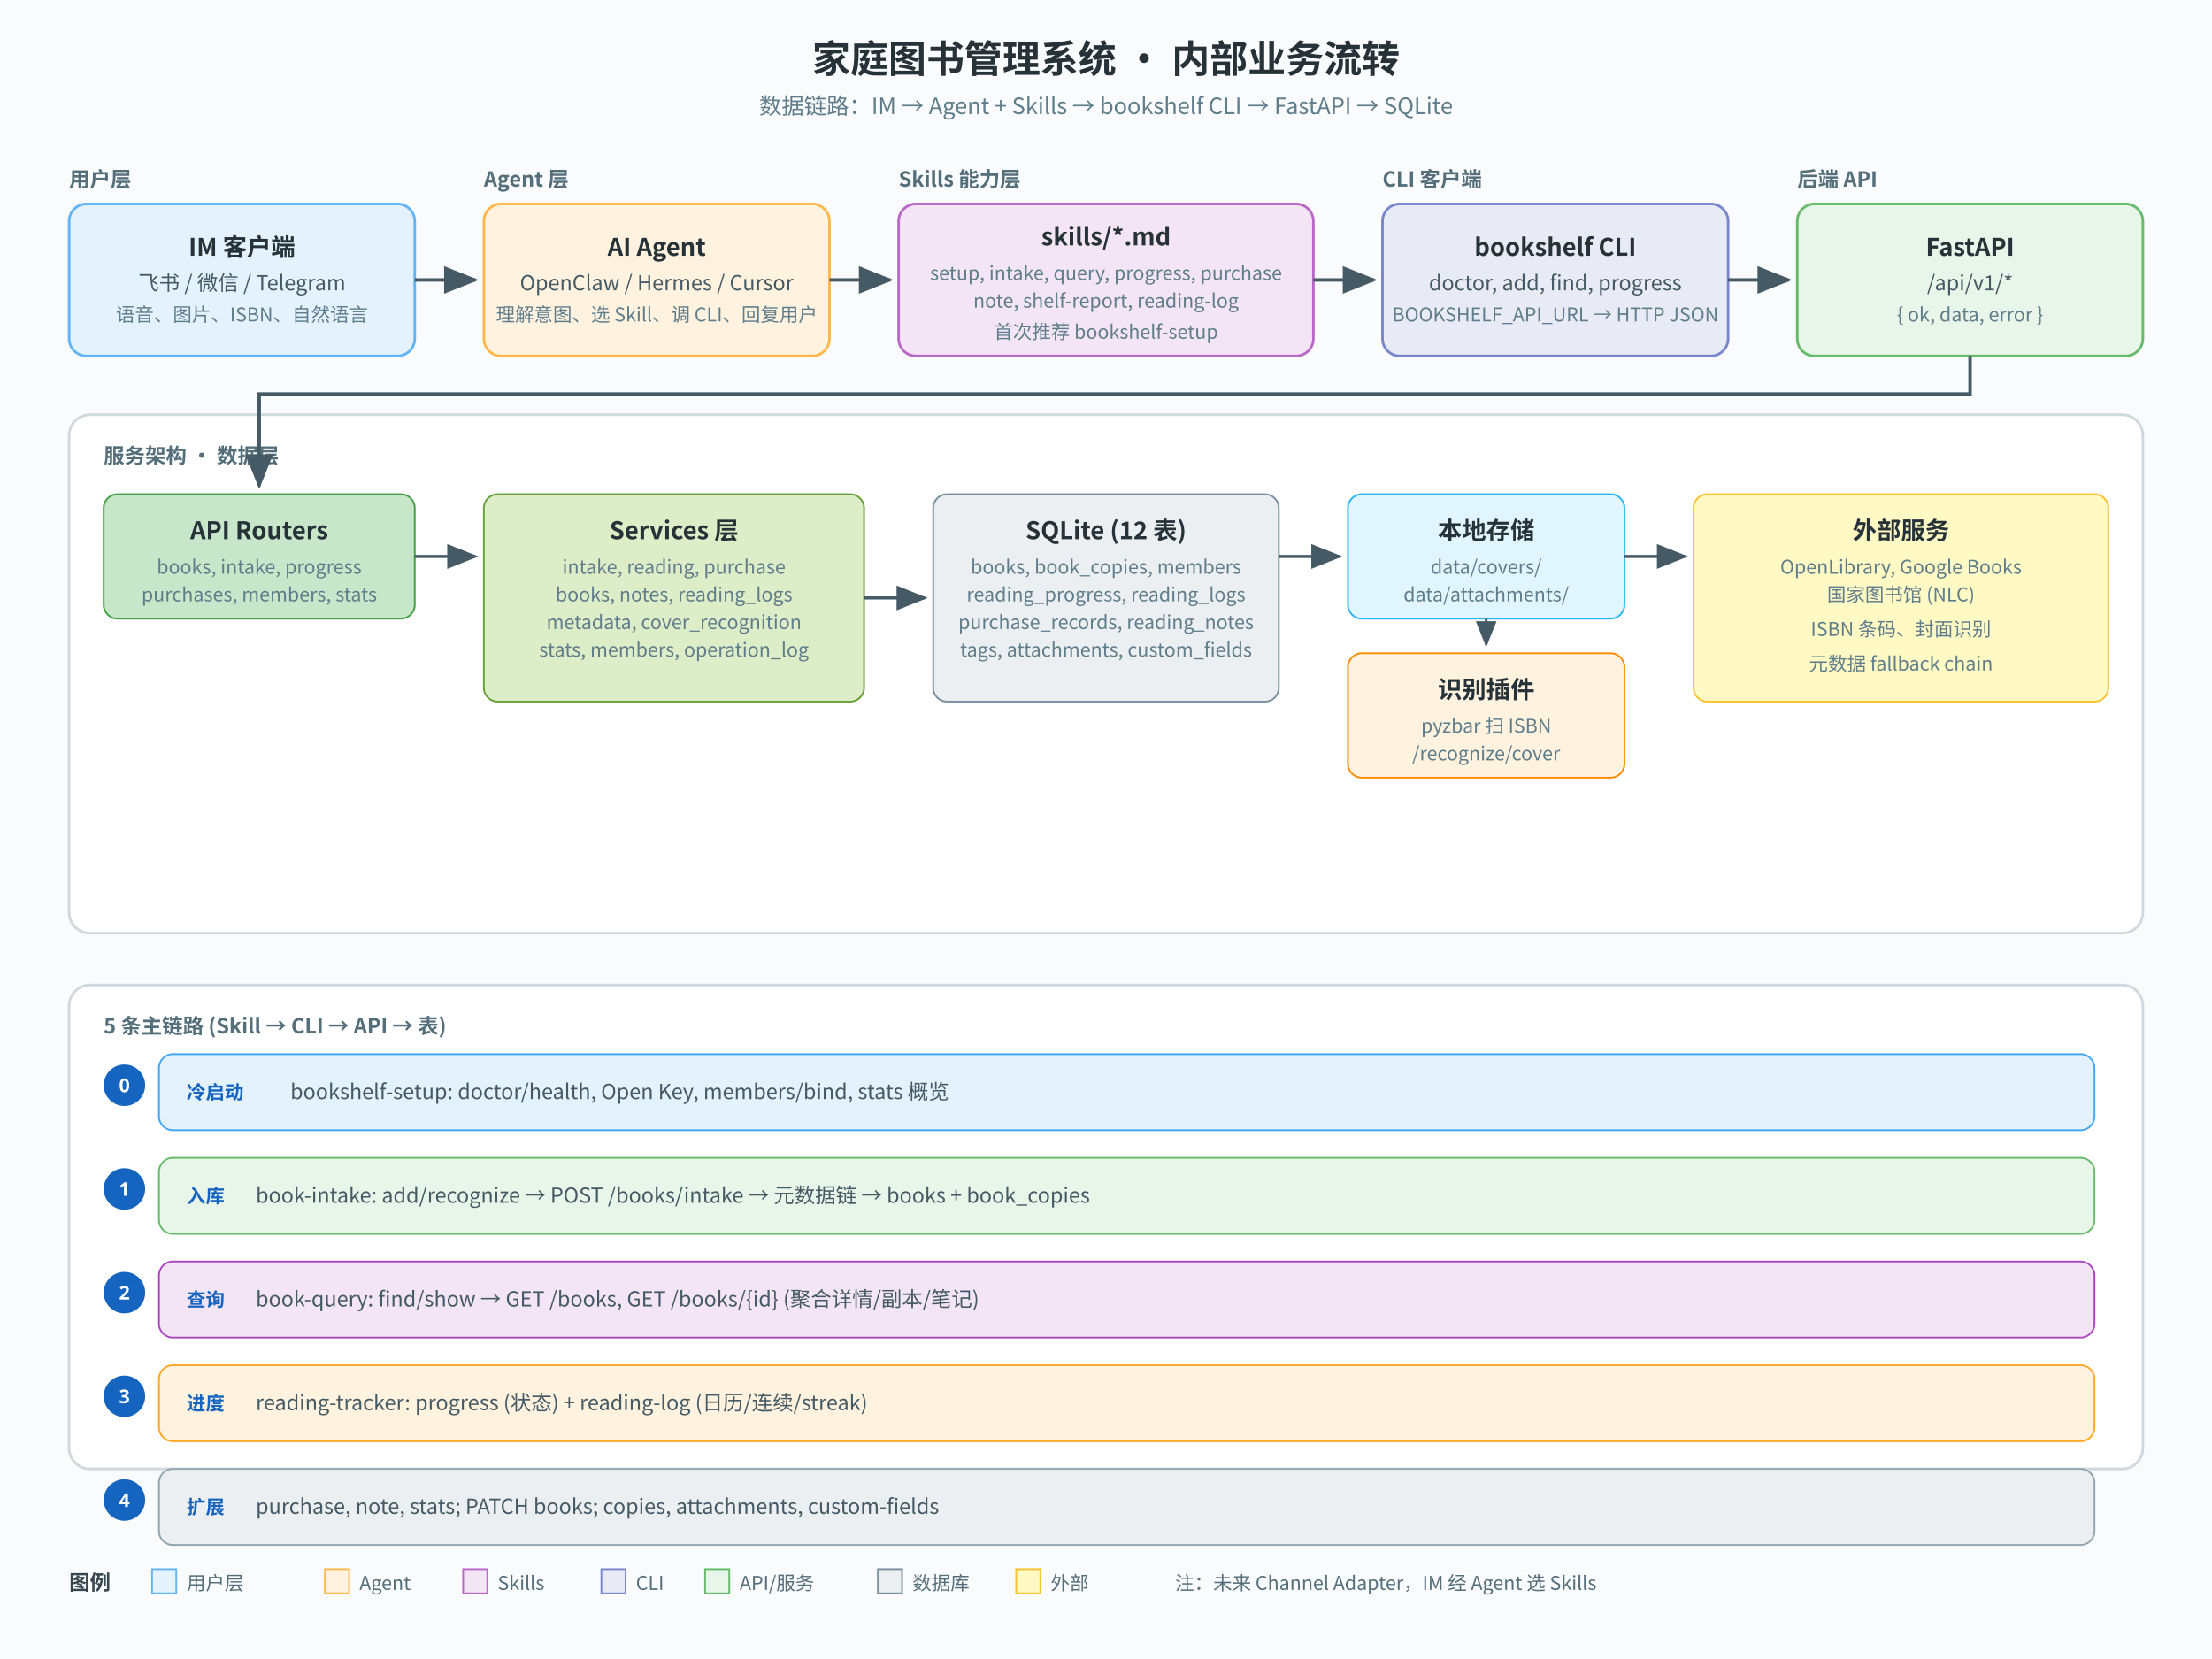
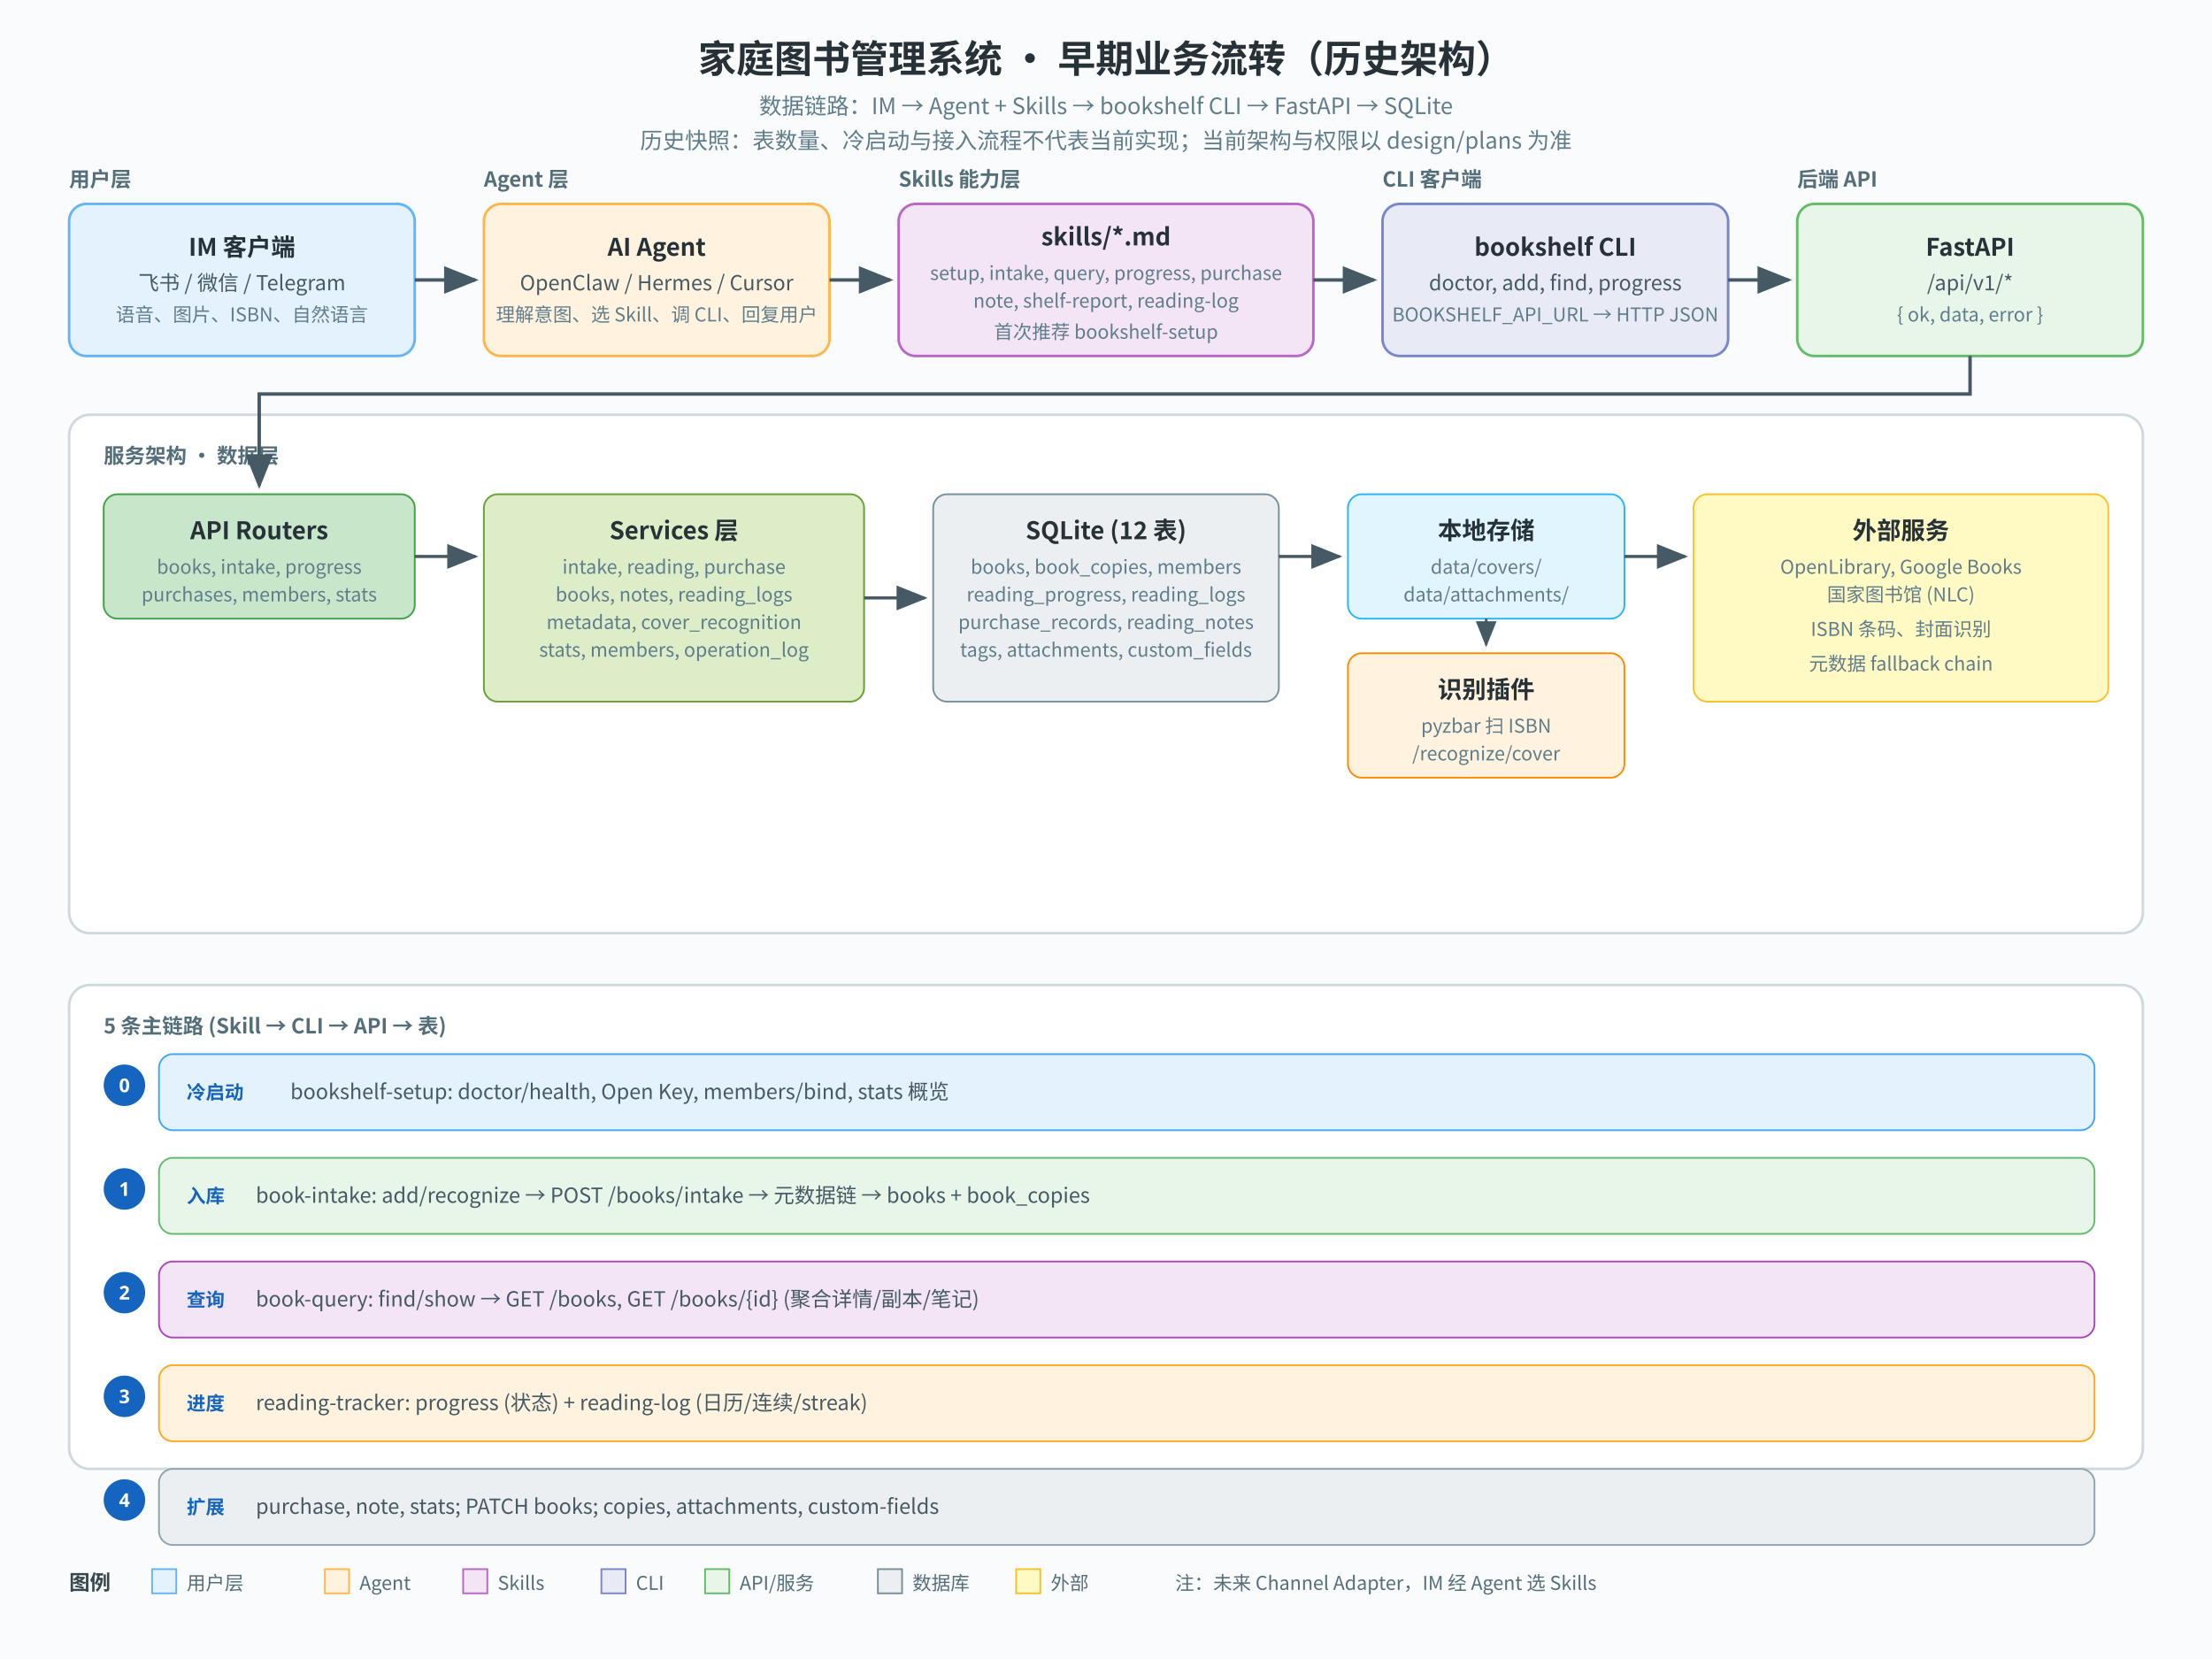
<svg xmlns="http://www.w3.org/2000/svg" viewBox="0 0 1280 960" role="img" aria-labelledby="svg-title svg-desc">
  <defs>
    <marker id="arrow" markerWidth="10" markerHeight="8" refX="9" refY="4" orient="auto">
      <path d="M0,0 L10,4 L0,8 Z" fill="#455A64" />
    </marker>
    <style type="text/css">
      .title { font: 700 22px "PingFang SC","Microsoft YaHei","Noto Sans CJK SC",sans-serif; fill: #263238; }
      .subtitle { font: 400 13px "PingFang SC","Microsoft YaHei","Noto Sans CJK SC",sans-serif; fill: #607D8B; }
      .layer-label { font: 600 12px "PingFang SC","Microsoft YaHei","Noto Sans CJK SC",sans-serif; fill: #546E7A; }
      .box-title { font: 600 14px "PingFang SC","Microsoft YaHei","Noto Sans CJK SC",sans-serif; fill: #263238; }
      .box-text { font: 400 12px "PingFang SC","Microsoft YaHei","Noto Sans CJK SC",sans-serif; fill: #455A64; }
      .box-text-sm { font: 400 11px "PingFang SC","Microsoft YaHei","Noto Sans CJK SC",sans-serif; fill: #607D8B; }
      .flow-label { font: 600 11px "PingFang SC","Microsoft YaHei","Noto Sans CJK SC",sans-serif; fill: #1565C0; }
      .flow-num { font: 700 11px sans-serif; fill: #FFFFFF; }
      .legend-title { font: 600 12px "PingFang SC","Microsoft YaHei","Noto Sans CJK SC",sans-serif; fill: #37474F; }
      .legend-text { font: 400 11px "PingFang SC","Microsoft YaHei","Noto Sans CJK SC",sans-serif; fill: #546E7A; }
    </style>
  </defs>
  <rect width="1280" height="960" fill="#FAFBFC" />
-   <text x="640" y="42" text-anchor="middle" class="title">家庭图书管理系统 · 内部业务流转</text>
+   <text x="640" y="42" text-anchor="middle" class="title">家庭图书管理系统 · 早期业务流转（历史架构）</text>
  <text x="640" y="66" text-anchor="middle" class="subtitle">数据链路：IM → Agent + Skills → bookshelf CLI → FastAPI → SQLite</text>
+   <text x="640" y="86" text-anchor="middle" class="subtitle">历史快照：表数量、冷启动与接入流程不代表当前实现；当前架构与权限以 design/plans 为准</text>
  <text x="40" y="108" class="layer-label">用户层</text>
  <g>
    <rect x="40" y="118" width="200" height="88" rx="10" fill="#E3F2FD" stroke="#64B5F6" stroke-width="1.5" />
    <text x="140" y="148" text-anchor="middle" class="box-title">IM 客户端</text>
    <text x="140" y="168" text-anchor="middle" class="box-text">飞书 / 微信 / Telegram</text>
    <text x="140" y="186" text-anchor="middle" class="box-text-sm">语音、图片、ISBN、自然语言</text>
  </g>
  <text x="280" y="108" class="layer-label">Agent 层</text>
  <g>
    <rect x="280" y="118" width="200" height="88" rx="10" fill="#FFF3E0" stroke="#FFB74D" stroke-width="1.5" />
    <text x="380" y="148" text-anchor="middle" class="box-title">AI Agent</text>
    <text x="380" y="168" text-anchor="middle" class="box-text">OpenClaw / Hermes / Cursor</text>
    <text x="380" y="186" text-anchor="middle" class="box-text-sm">理解意图、选 Skill、调 CLI、回复用户</text>
  </g>
  <text x="520" y="108" class="layer-label">Skills 能力层</text>
  <g>
    <rect x="520" y="118" width="240" height="88" rx="10" fill="#F3E5F5" stroke="#BA68C8" stroke-width="1.5" />
    <text x="640" y="142" text-anchor="middle" class="box-title">skills/*.md</text>
    <text x="640" y="162" text-anchor="middle" class="box-text-sm">setup, intake, query, progress, purchase</text>
    <text x="640" y="178" text-anchor="middle" class="box-text-sm">note, shelf-report, reading-log</text>
    <text x="640" y="196" text-anchor="middle" class="box-text-sm">首次推荐 bookshelf-setup</text>
  </g>
  <text x="800" y="108" class="layer-label">CLI 客户端</text>
  <g>
    <rect x="800" y="118" width="200" height="88" rx="10" fill="#E8EAF6" stroke="#7986CB" stroke-width="1.5" />
    <text x="900" y="148" text-anchor="middle" class="box-title">bookshelf CLI</text>
    <text x="900" y="168" text-anchor="middle" class="box-text">doctor, add, find, progress</text>
    <text x="900" y="186" text-anchor="middle" class="box-text-sm">BOOKSHELF_API_URL → HTTP JSON</text>
  </g>
  <text x="1040" y="108" class="layer-label">后端 API</text>
  <g>
    <rect x="1040" y="118" width="200" height="88" rx="10" fill="#E8F5E9" stroke="#66BB6A" stroke-width="1.5" />
    <text x="1140" y="148" text-anchor="middle" class="box-title">FastAPI</text>
    <text x="1140" y="168" text-anchor="middle" class="box-text">/api/v1/*</text>
    <text x="1140" y="186" text-anchor="middle" class="box-text-sm">{ ok, data, error }</text>
  </g>
  <line x1="240" y1="162" x2="275" y2="162" stroke="#455A64" stroke-width="2" marker-end="url(#arrow)" />
  <line x1="480" y1="162" x2="515" y2="162" stroke="#455A64" stroke-width="2" marker-end="url(#arrow)" />
  <line x1="760" y1="162" x2="795" y2="162" stroke="#455A64" stroke-width="2" marker-end="url(#arrow)" />
  <line x1="1000" y1="162" x2="1035" y2="162" stroke="#455A64" stroke-width="2" marker-end="url(#arrow)" />
  <rect x="40" y="240" width="1200" height="300" rx="12" fill="#FFFFFF" stroke="#CFD8DC" stroke-width="1.5" />
  <text x="60" y="268" class="layer-label">服务架构 · 数据层</text>
  <g>
    <rect x="60" y="286" width="180" height="72" rx="8" fill="#C8E6C9" stroke="#43A047" />
    <text x="150" y="312" text-anchor="middle" class="box-title">API Routers</text>
    <text x="150" y="332" text-anchor="middle" class="box-text-sm">books, intake, progress</text>
    <text x="150" y="348" text-anchor="middle" class="box-text-sm">purchases, members, stats</text>
  </g>
  <g>
    <rect x="280" y="286" width="220" height="120" rx="8" fill="#DCEDC8" stroke="#689F38" />
    <text x="390" y="312" text-anchor="middle" class="box-title">Services 层</text>
    <text x="390" y="332" text-anchor="middle" class="box-text-sm">intake, reading, purchase</text>
    <text x="390" y="348" text-anchor="middle" class="box-text-sm">books, notes, reading_logs</text>
    <text x="390" y="364" text-anchor="middle" class="box-text-sm">metadata, cover_recognition</text>
    <text x="390" y="380" text-anchor="middle" class="box-text-sm">stats, members, operation_log</text>
  </g>
  <g>
    <rect x="540" y="286" width="200" height="120" rx="8" fill="#ECEFF1" stroke="#78909C" />
    <text x="640" y="312" text-anchor="middle" class="box-title">SQLite (12 表)</text>
    <text x="640" y="332" text-anchor="middle" class="box-text-sm">books, book_copies, members</text>
    <text x="640" y="348" text-anchor="middle" class="box-text-sm">reading_progress, reading_logs</text>
    <text x="640" y="364" text-anchor="middle" class="box-text-sm">purchase_records, reading_notes</text>
    <text x="640" y="380" text-anchor="middle" class="box-text-sm">tags, attachments, custom_fields</text>
  </g>
  <g>
    <rect x="780" y="286" width="160" height="72" rx="8" fill="#E1F5FE" stroke="#29B6F6" />
    <text x="860" y="312" text-anchor="middle" class="box-title">本地存储</text>
    <text x="860" y="332" text-anchor="middle" class="box-text-sm">data/covers/</text>
    <text x="860" y="348" text-anchor="middle" class="box-text-sm">data/attachments/</text>
  </g>
  <g>
    <rect x="980" y="286" width="240" height="120" rx="8" fill="#FFF9C4" stroke="#FBC02D" />
    <text x="1100" y="312" text-anchor="middle" class="box-title">外部服务</text>
    <text x="1100" y="332" text-anchor="middle" class="box-text-sm">OpenLibrary, Google Books</text>
    <text x="1100" y="348" text-anchor="middle" class="box-text-sm">国家图书馆 (NLC)</text>
    <text x="1100" y="368" text-anchor="middle" class="box-text-sm">ISBN 条码、封面识别</text>
    <text x="1100" y="388" text-anchor="middle" class="box-text-sm">元数据 fallback chain</text>
  </g>
  <g>
    <rect x="780" y="378" width="160" height="72" rx="8" fill="#FFF3E0" stroke="#FB8C00" />
    <text x="860" y="404" text-anchor="middle" class="box-title">识别插件</text>
    <text x="860" y="424" text-anchor="middle" class="box-text-sm">pyzbar 扫 ISBN</text>
    <text x="860" y="440" text-anchor="middle" class="box-text-sm">/recognize/cover</text>
  </g>
  <line x1="240" y1="322" x2="275" y2="322" stroke="#455A64" stroke-width="1.8" marker-end="url(#arrow)" />
  <line x1="500" y1="346" x2="535" y2="346" stroke="#455A64" stroke-width="1.8" marker-end="url(#arrow)" />
  <line x1="740" y1="322" x2="775" y2="322" stroke="#455A64" stroke-width="1.8" marker-end="url(#arrow)" />
  <line x1="940" y1="322" x2="975" y2="322" stroke="#455A64" stroke-width="1.8" marker-end="url(#arrow)" />
  <line x1="860" y1="358" x2="860" y2="373" stroke="#455A64" stroke-width="1.5" marker-end="url(#arrow)" />
  <path d="M 1140 206 L 1140 228 L 150 228 L 150 281" fill="none" stroke="#455A64" stroke-width="2" marker-end="url(#arrow)" />
  <rect x="40" y="570" width="1200" height="280" rx="12" fill="#FFFFFF" stroke="#CFD8DC" stroke-width="1.5" />
  <text x="60" y="598" class="layer-label">5 条主链路 (Skill → CLI → API → 表)</text>
  <circle cx="72" cy="628" r="12" fill="#1565C0" />
  <text x="72" y="632" text-anchor="middle" class="flow-num">0</text>
  <rect x="92" y="610" width="1120" height="44" rx="8" fill="#E3F2FD" stroke="#42A5F5" />
  <text x="108" y="636" class="flow-label">冷启动</text>
  <text x="168" y="636" class="box-text">bookshelf-setup: doctor/health, Open Key, members/bind, stats 概览</text>
  <circle cx="72" cy="688" r="12" fill="#1565C0" />
  <text x="72" y="692" text-anchor="middle" class="flow-num">1</text>
  <rect x="92" y="670" width="1120" height="44" rx="8" fill="#E8F5E9" stroke="#66BB6A" />
  <text x="108" y="696" class="flow-label">入库</text>
  <text x="148" y="696" class="box-text">book-intake: add/recognize → POST /books/intake → 元数据链 → books + book_copies</text>
  <circle cx="72" cy="748" r="12" fill="#1565C0" />
  <text x="72" y="752" text-anchor="middle" class="flow-num">2</text>
  <rect x="92" y="730" width="1120" height="44" rx="8" fill="#F3E5F5" stroke="#AB47BC" />
  <text x="108" y="756" class="flow-label">查询</text>
  <text x="148" y="756" class="box-text">book-query: find/show → GET /books, GET /books/{id} (聚合详情/副本/笔记)</text>
  <circle cx="72" cy="808" r="12" fill="#1565C0" />
  <text x="72" y="812" text-anchor="middle" class="flow-num">3</text>
  <rect x="92" y="790" width="1120" height="44" rx="8" fill="#FFF3E0" stroke="#FFA726" />
  <text x="108" y="816" class="flow-label">进度</text>
  <text x="148" y="816" class="box-text">reading-tracker: progress (状态) + reading-log (日历/连续/streak)</text>
  <circle cx="72" cy="868" r="12" fill="#1565C0" />
  <text x="72" y="872" text-anchor="middle" class="flow-num">4</text>
  <rect x="92" y="850" width="1120" height="44" rx="8" fill="#ECEFF1" stroke="#90A4AE" />
  <text x="108" y="876" class="flow-label">扩展</text>
  <text x="148" y="876" class="box-text">purchase, note, stats; PATCH books; copies, attachments, custom-fields</text>
  <text x="40" y="920" class="legend-title">图例</text>
  <rect x="88" y="908" width="14" height="14" fill="#E3F2FD" stroke="#64B5F6" />
  <text x="108" y="920" class="legend-text">用户层</text>
  <rect x="188" y="908" width="14" height="14" fill="#FFF3E0" stroke="#FFB74D" />
  <text x="208" y="920" class="legend-text">Agent</text>
  <rect x="268" y="908" width="14" height="14" fill="#F3E5F5" stroke="#BA68C8" />
  <text x="288" y="920" class="legend-text">Skills</text>
  <rect x="348" y="908" width="14" height="14" fill="#E8EAF6" stroke="#7986CB" />
  <text x="368" y="920" class="legend-text">CLI</text>
  <rect x="408" y="908" width="14" height="14" fill="#E8F5E9" stroke="#66BB6A" />
  <text x="428" y="920" class="legend-text">API/服务</text>
  <rect x="508" y="908" width="14" height="14" fill="#ECEFF1" stroke="#78909C" />
  <text x="528" y="920" class="legend-text">数据库</text>
  <rect x="588" y="908" width="14" height="14" fill="#FFF9C4" stroke="#FBC02D" />
  <text x="608" y="920" class="legend-text">外部</text>
  <text x="680" y="920" class="legend-text">注：未来 Channel Adapter，IM 经 Agent 选 Skills</text>
</svg>
